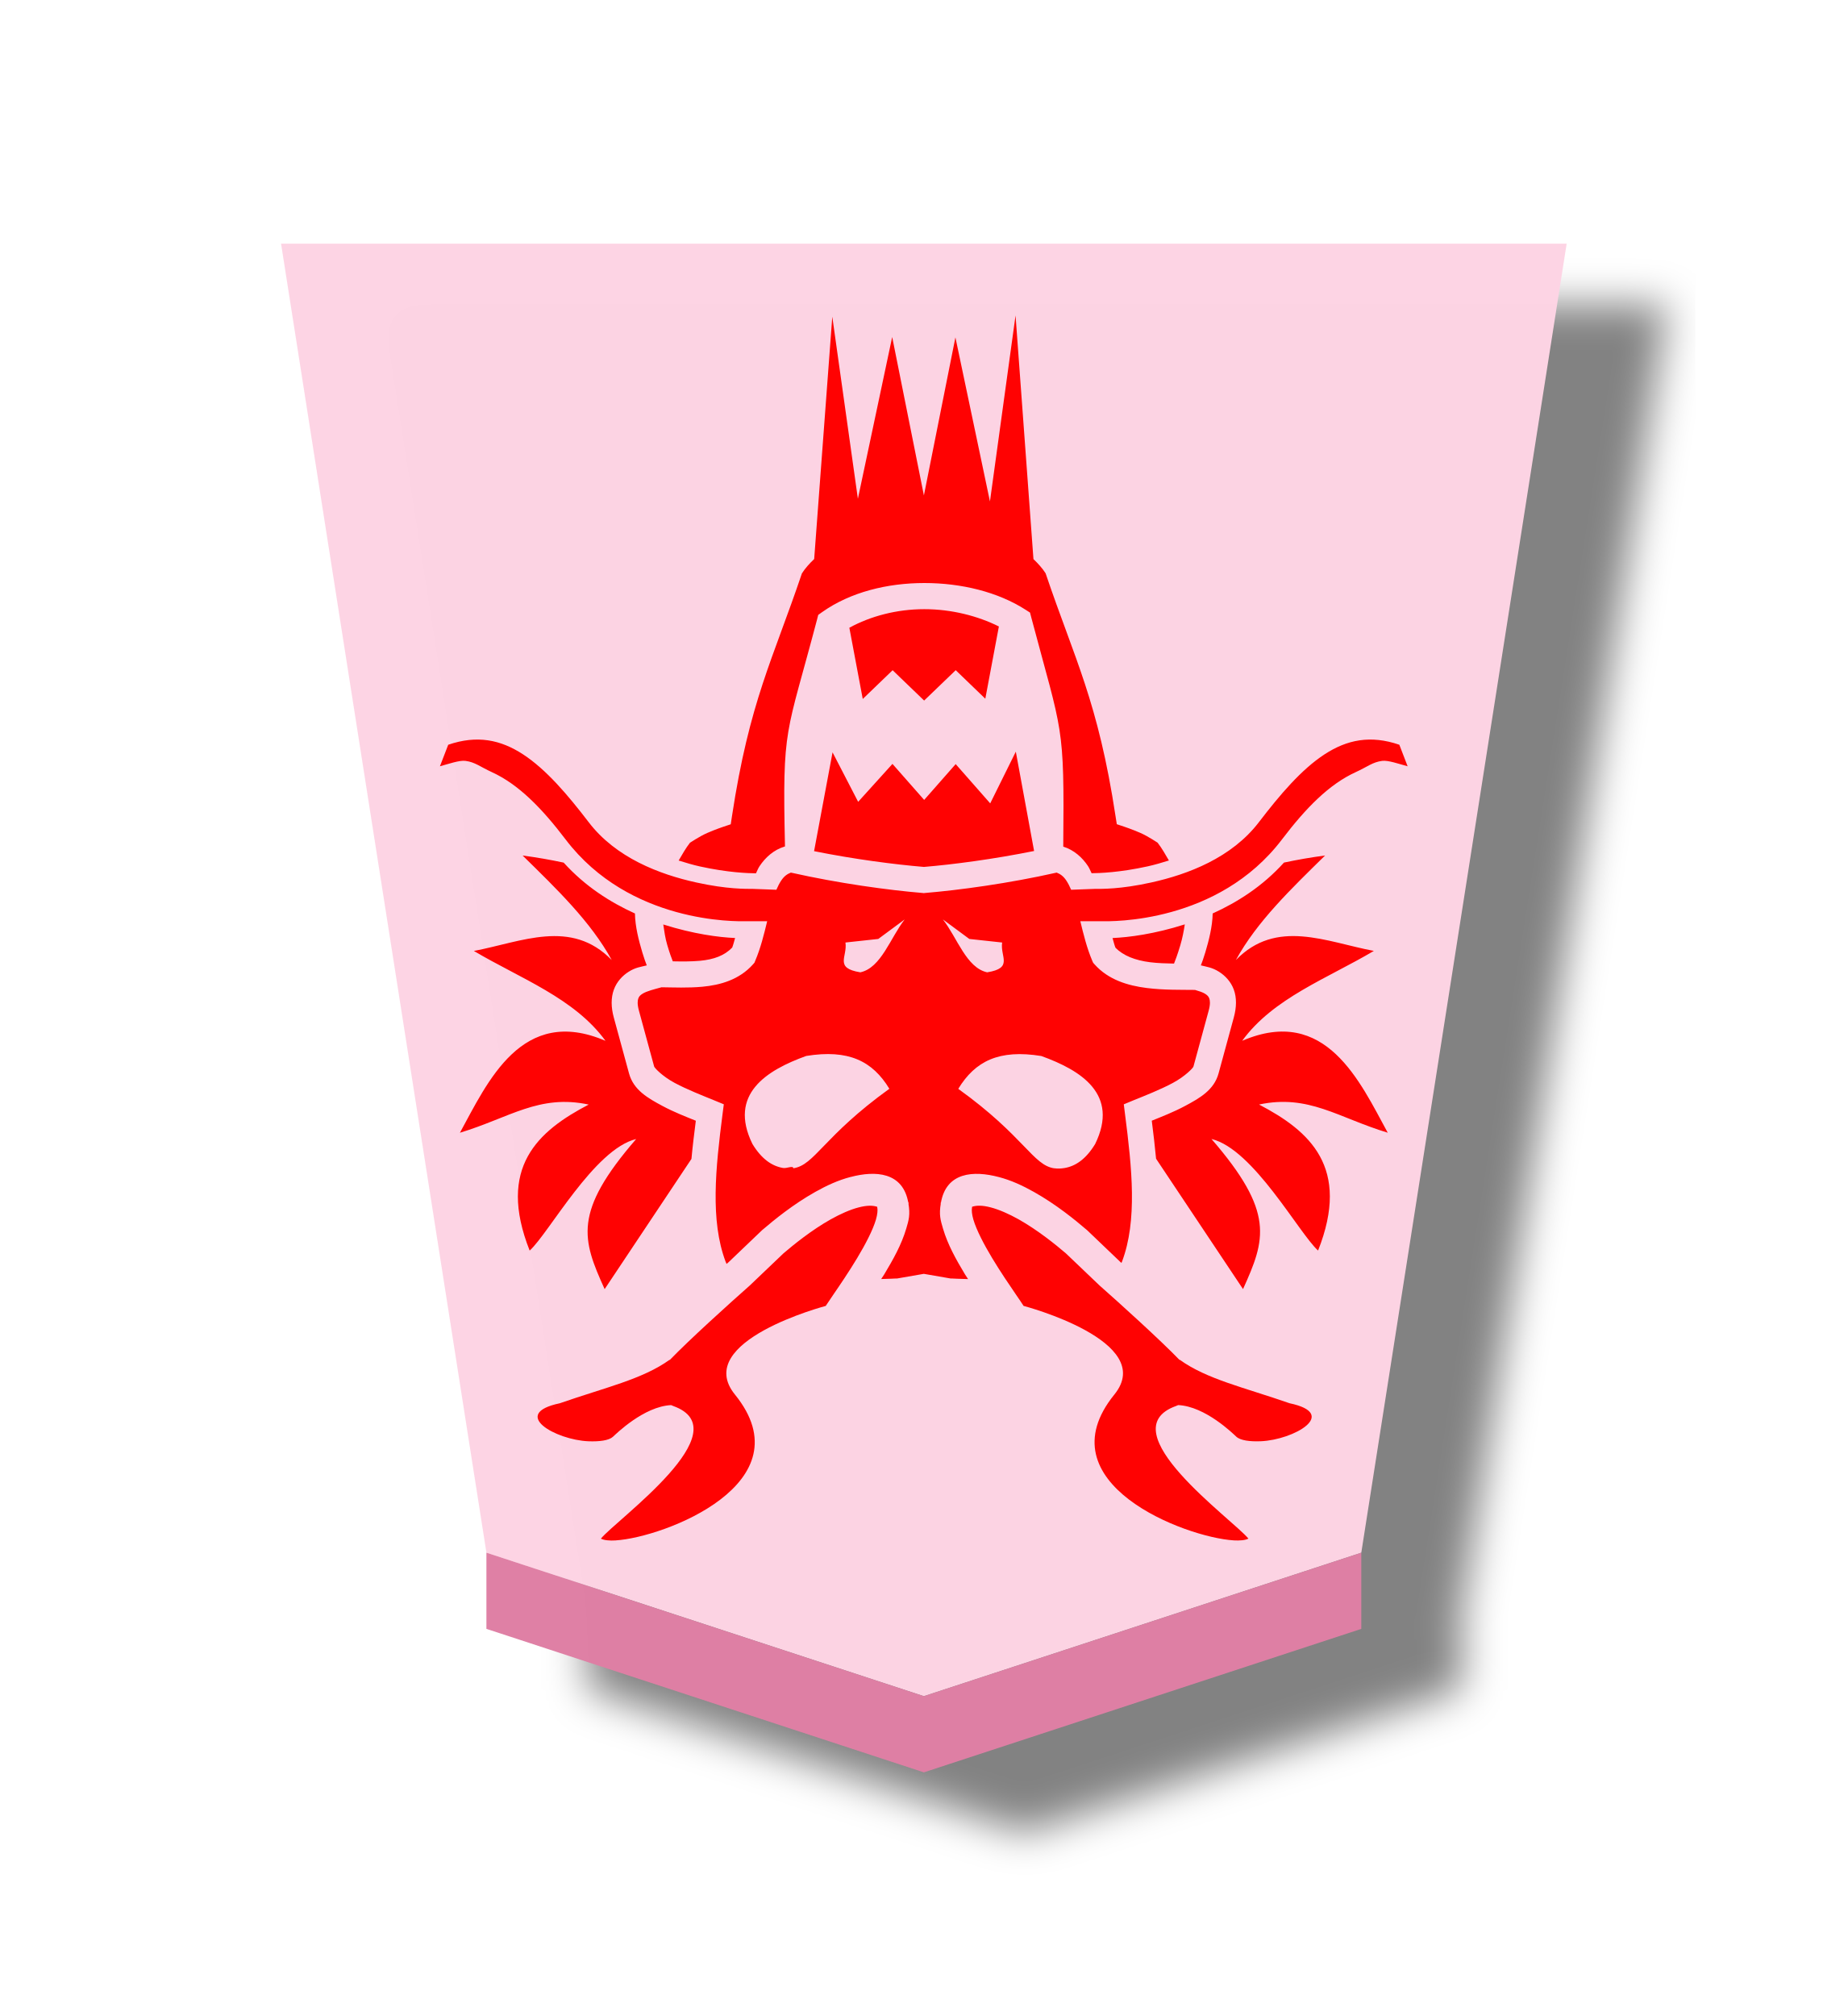
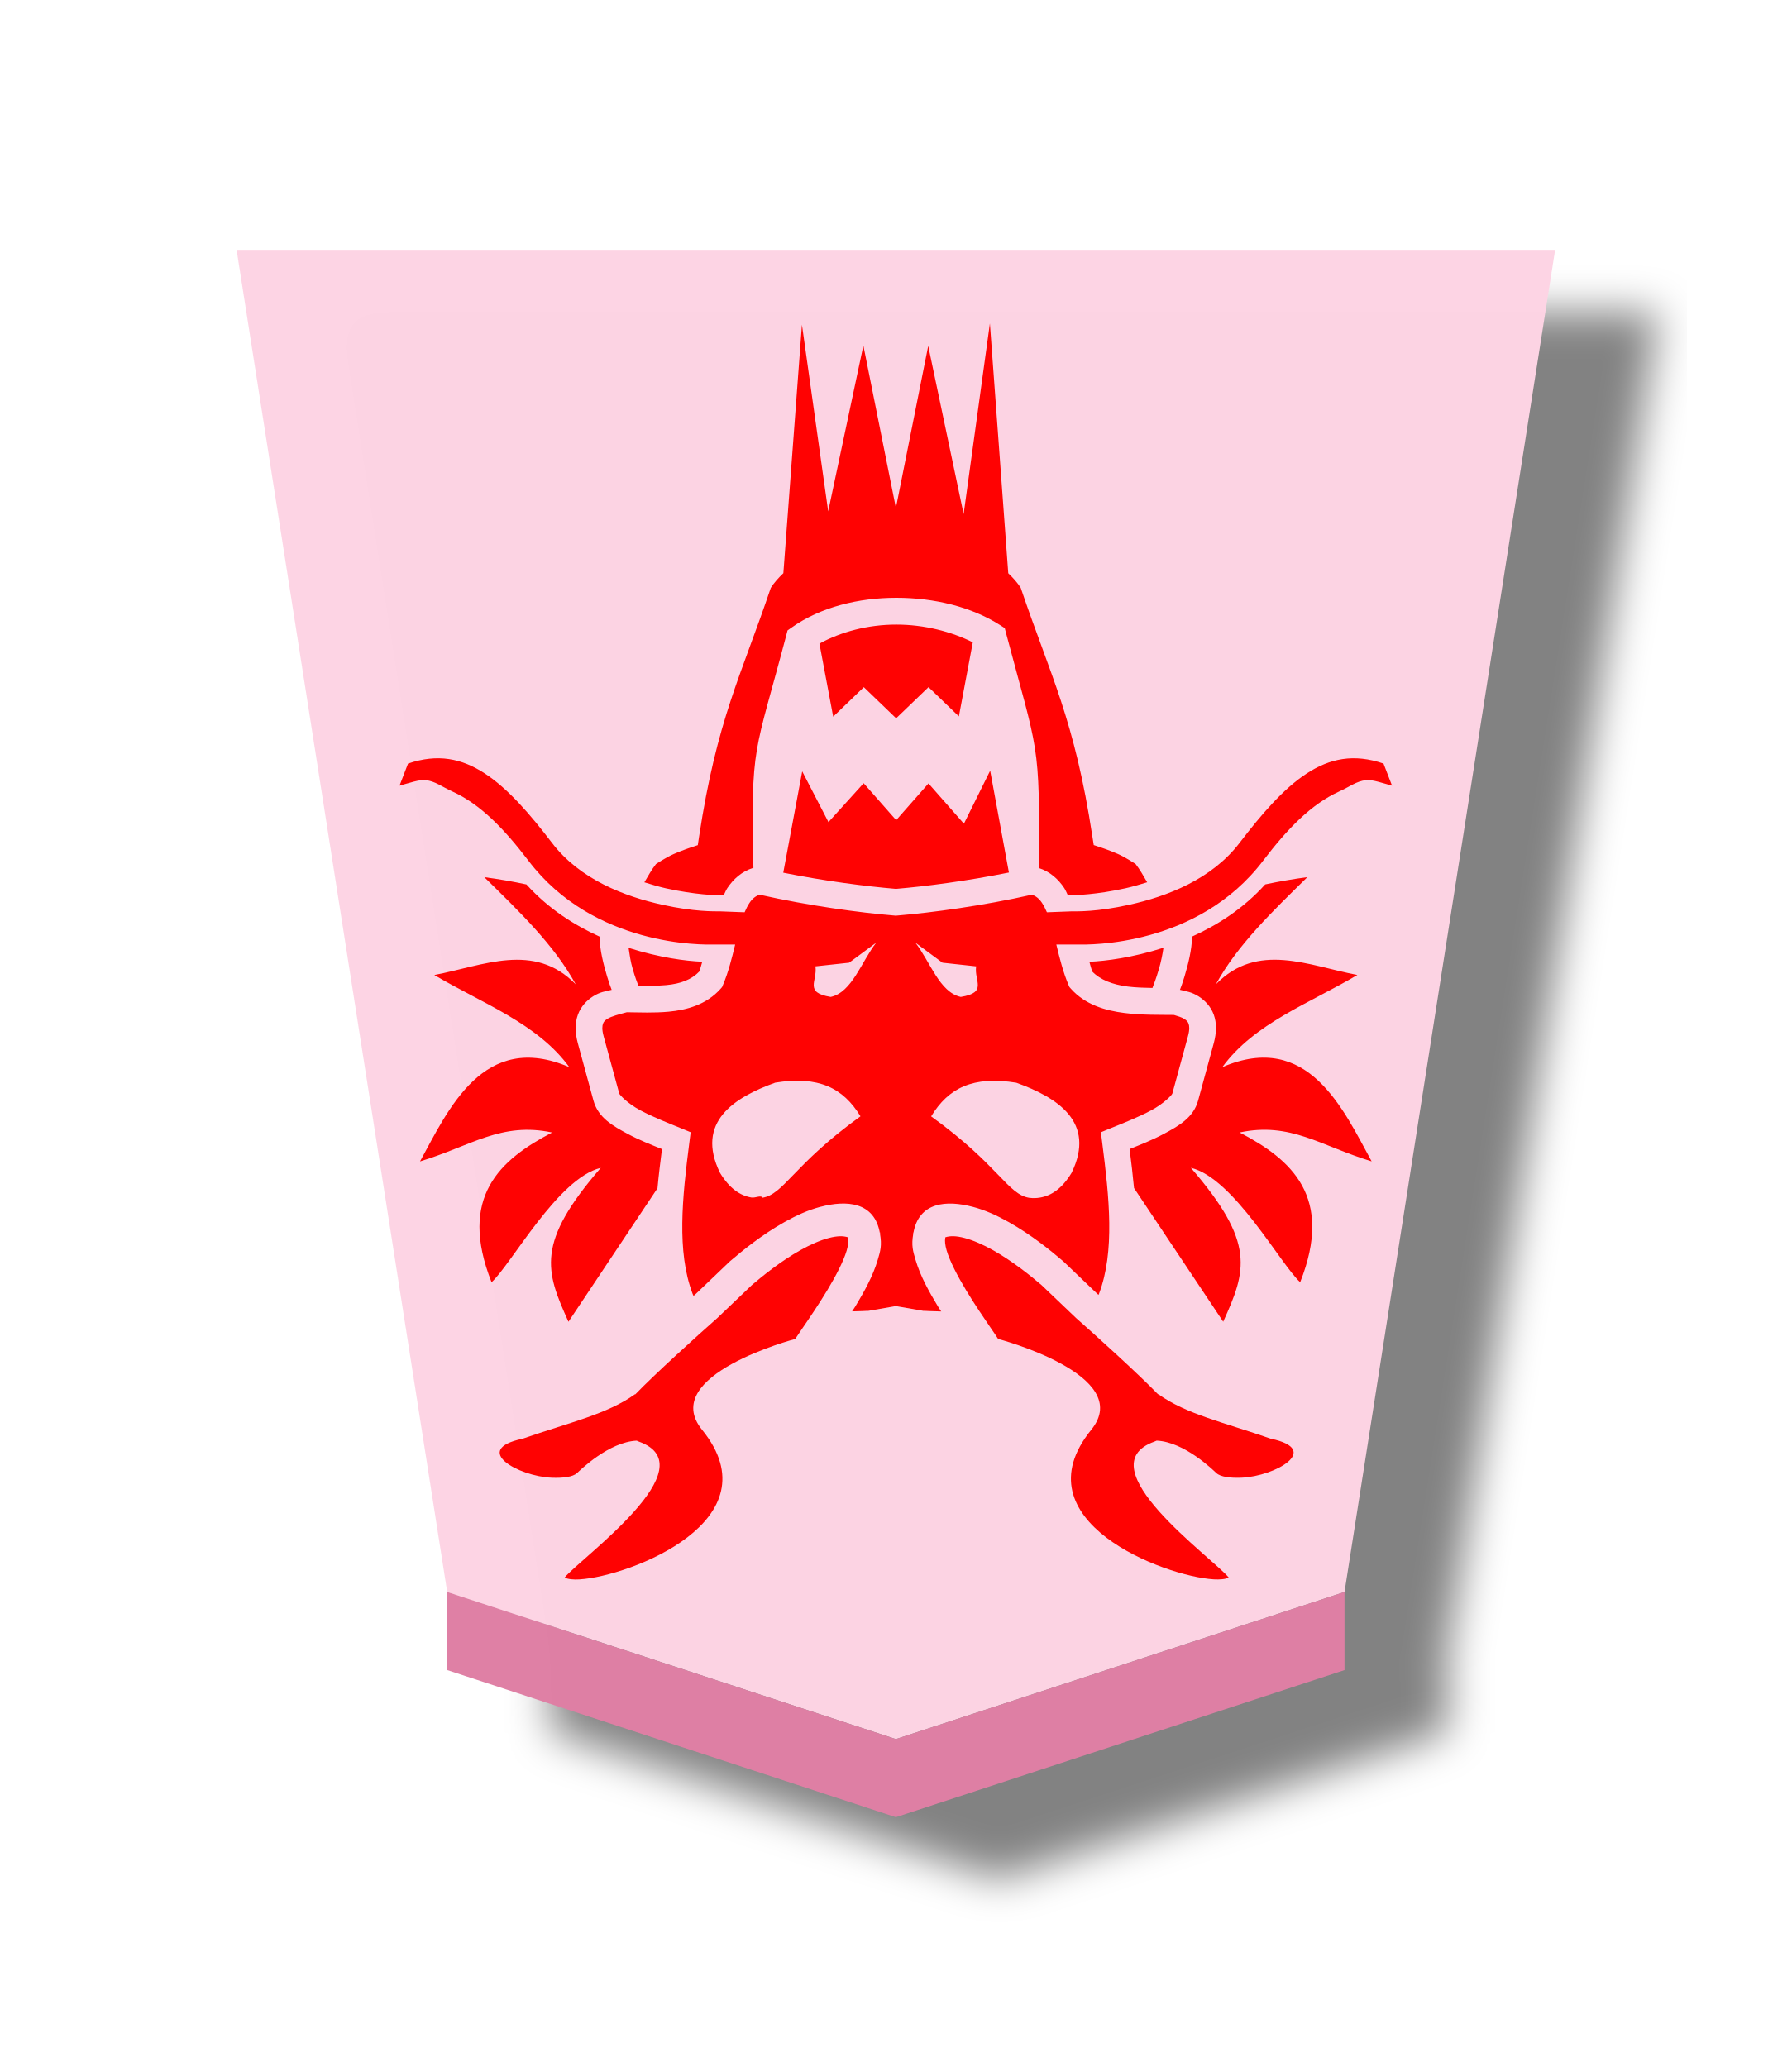
- <svg xmlns="http://www.w3.org/2000/svg" viewBox="0 0 52 60" version="1.1" id="svg7505" width="55" height="60">
+ <svg xmlns="http://www.w3.org/2000/svg" viewBox="0 0 52 60" version="1.1" id="svg7505" width="52" height="60">
  <defs id="defs7477">
    <filter id="a" color-interpolation-filters="sRGB">
      <feFlood flood-opacity=".498" flood-color="#000" result="flood" id="feFlood7466" />
      <feComposite in="flood" in2="SourceGraphic" operator="in" result="composite1" id="feComposite7468" />
      <feGaussianBlur in="composite1" stdDeviation="1" result="blur" id="feGaussianBlur7470" />
      <feOffset dx="5" dy="3" result="offset" id="feOffset7472" />
      <feComposite in="SourceGraphic" in2="offset" result="composite2" id="feComposite7474" />
    </filter>
  </defs>
  <g opacity="0.99" id="g7503" transform="translate(-4.000001)">
    <g transform="matrix(0.6,0,0,0.6,-41.934,-160.851)" filter="url(#a)" fill-opacity="0.992" id="g7483">
      <path d="m 119.89,352.22 21.701,-7.117 10.189,-64.932 H 88 l 10.188,64.932 z" fill="#fdd3e3" id="path7479" />
      <path d="m 98.188,348.882 v -3.78 l 21.702,7.118 21.701,-7.117 v 3.78 L 119.89,356 Z" fill="#de7ea3" id="path7481" />
    </g>
  </g>
  <path id="path3940-9" style="fill:#ff0202;fill-opacity:1;stroke:none;stroke-width:0.938px;stroke-linecap:butt;stroke-linejoin:miter;stroke-opacity:1" d="m 16.83,45.846 c -0.096,0.006 -0.182,0.005 -0.255,-0.004 -0.077,-0.008 -0.141,-0.025 -0.189,-0.049 0.472,-0.576 4.186,-3.217 2.155,-3.947 -0.025,-0.008 -0.041,-0.019 -0.064,-0.027 -0.812,0.038 -1.642,0.86 -1.732,0.942 -0.121,0.111 -0.405,0.147 -0.731,0.134 -0.979,-0.041 -2.341,-0.817 -0.852,-1.131 1.356,-0.472 2.46,-0.713 3.269,-1.294 l 0.004,0.007 c 0.578,-0.599 1.781,-1.687 2.382,-2.217 l 1.004,-0.958 c 0.305,-0.261 0.84,-0.694 1.405,-1.011 0.287,-0.161 0.581,-0.291 0.828,-0.355 0.245,-0.064 0.418,-0.065 0.557,-0.02 -9.37e-4,0.003 -0.002,0.007 0.004,0.033 0.013,0.065 0.004,0.194 -0.042,0.35 -0.092,0.312 -0.313,0.736 -0.559,1.145 -0.246,0.409 -0.516,0.806 -0.711,1.09 -0.097,0.141 -0.173,0.254 -0.224,0.333 0,0 -3.991,1.048 -2.703,2.637 2.137,2.635 -2.109,4.252 -3.547,4.341 z m 18.388,0 v -0.002 c -1.438,-0.089 -5.684,-1.706 -3.547,-4.341 1.289,-1.589 -2.703,-2.637 -2.703,-2.637 -0.05,-0.08 -0.127,-0.192 -0.224,-0.333 -0.195,-0.285 -0.465,-0.681 -0.711,-1.09 -0.246,-0.409 -0.467,-0.833 -0.559,-1.145 -0.046,-0.156 -0.055,-0.285 -0.042,-0.35 0.005,-0.026 0.005,-0.03 0.004,-0.033 0.139,-0.045 0.313,-0.044 0.557,0.02 0.247,0.065 0.541,0.194 0.828,0.355 0.565,0.318 1.1,0.75 1.405,1.011 l 1.004,0.958 c 0.601,0.53 1.804,1.619 2.382,2.217 l 0.004,-0.007 c 0.809,0.581 1.913,0.822 3.269,1.294 1.488,0.313 0.127,1.089 -0.852,1.131 -0.326,0.014 -0.61,-0.023 -0.731,-0.134 -0.09,-0.082 -0.919,-0.904 -1.732,-0.942 -0.024,0.009 -0.039,0.019 -0.064,0.027 -2.032,0.729 1.683,3.371 2.155,3.947 -0.048,0.025 -0.111,0.041 -0.189,0.049 -0.073,0.008 -0.159,0.009 -0.255,0.004 z M 16.498,38.367 c -0.67,-1.481 -0.952,-2.284 0.938,-4.467 -1.247,0.299 -2.6,2.806 -3.17,3.32 -0.978,-2.473 0.245,-3.558 1.757,-4.346 -1.474,-0.315 -2.354,0.391 -3.833,0.839 0.824,-1.506 1.841,-3.806 4.333,-2.736 -0.925,-1.272 -2.538,-1.857 -3.918,-2.675 1.418,-0.268 2.895,-0.972 4.104,0.271 -0.627,-1.147 -1.65,-2.126 -2.653,-3.111 0.416,0.054 0.822,0.126 1.222,0.211 0.642,0.709 1.386,1.18 2.122,1.514 0.007,0.393 0.113,0.801 0.22,1.16 0.064,0.214 0.082,0.247 0.132,0.385 -0.182,0.046 -0.333,0.058 -0.542,0.191 -0.177,0.112 -0.35,0.29 -0.438,0.531 -0.088,0.242 -0.085,0.523 -0.002,0.828 l 0.454,1.666 c 0.135,0.496 0.565,0.737 0.995,0.967 0.34,0.182 0.682,0.314 0.993,0.44 -0.048,0.377 -0.095,0.756 -0.13,1.136 z m 19.003,0 -2.589,-3.881 c -0.035,-0.379 -0.081,-0.757 -0.128,-1.132 0.311,-0.126 0.653,-0.258 0.993,-0.44 0.43,-0.23 0.86,-0.471 0.995,-0.967 l 0.454,-1.666 c 0.083,-0.305 0.088,-0.587 0,-0.828 -0.088,-0.242 -0.263,-0.419 -0.44,-0.531 -0.209,-0.132 -0.359,-0.144 -0.541,-0.191 0.05,-0.138 0.068,-0.171 0.132,-0.385 0.107,-0.358 0.212,-0.767 0.22,-1.16 0.736,-0.334 1.48,-0.804 2.122,-1.514 0.4,-0.085 0.807,-0.156 1.224,-0.211 -1.003,0.986 -2.028,1.965 -2.655,3.111 1.209,-1.243 2.689,-0.539 4.106,-0.271 -1.379,0.818 -2.994,1.403 -3.919,2.675 2.492,-1.07 3.51,1.23 4.333,2.736 -1.479,-0.448 -2.357,-1.154 -3.831,-0.839 1.512,0.788 2.735,1.873 1.757,4.346 -0.569,-0.514 -1.925,-3.022 -3.172,-3.32 1.89,2.183 1.608,2.986 0.938,4.467 z m -8.18,-0.299 c -0.237,-0.006 -0.471,-0.015 -0.497,-0.018 -0.005,-6.56e-4 -0.013,0.002 -0.018,0.002 L 25.999,37.912 25.193,38.052 c -0.006,4.7e-4 -0.014,-0.003 -0.02,-0.002 -0.022,0.003 -0.236,0.011 -0.443,0.016 0.033,-0.053 0.059,-0.087 0.092,-0.141 0.265,-0.442 0.512,-0.88 0.654,-1.361 0.072,-0.245 0.125,-0.409 0.062,-0.76 0.002,0.015 0.009,0.025 0.011,0.04 -0.006,-0.073 -0.012,-0.083 -0.013,-0.084 0.004,0.019 -0.001,0.026 0.002,0.044 -0.155,-0.926 -0.979,-0.97 -1.717,-0.775 h -0.004 c -0.369,0.096 -0.712,0.255 -1.05,0.445 -0.662,0.372 -1.227,0.835 -1.556,1.116 l -0.02,0.016 -0.995,0.951 c -0.017,0.015 -0.05,0.044 -0.068,0.06 -0.003,-0.007 -0.029,-0.064 -0.029,-0.064 v -0.002 c -0.464,-1.228 -0.297,-2.794 -0.092,-4.39 l 0.038,-0.295 -0.277,-0.114 c -0.355,-0.145 -0.814,-0.324 -1.184,-0.522 -0.37,-0.198 -0.601,-0.447 -0.612,-0.487 l -0.454,-1.666 c -0.054,-0.198 -0.039,-0.303 -0.018,-0.361 0.021,-0.058 0.052,-0.094 0.126,-0.141 0.12,-0.076 0.34,-0.131 0.566,-0.192 0.368,0.004 0.782,0.024 1.215,-0.016 0.53,-0.049 1.098,-0.206 1.508,-0.667 l 0.042,-0.048 0.024,-0.059 c 0.161,-0.378 0.26,-0.784 0.355,-1.176 h -0.625 c -0.294,0.008 -3.471,0.071 -5.374,-2.432 -0.719,-0.946 -1.408,-1.644 -2.197,-2.005 -0.345,-0.158 -0.498,-0.298 -0.786,-0.335 -0.178,-0.023 -0.494,0.089 -0.759,0.161 l 0.247,-0.641 c 0.86,-0.295 1.559,-0.149 2.224,0.284 0.691,0.45 1.332,1.205 1.953,2.016 0.811,1.066 2.116,1.559 3.207,1.799 0.927,0.204 1.475,0.189 1.691,0.191 l 0.693,0.026 c 0.045,-0.106 0.093,-0.198 0.143,-0.273 0.089,-0.135 0.18,-0.195 0.288,-0.238 1.423,0.32 2.901,0.522 3.925,0.607 l 0.031,0.004 0.033,-0.004 c 1.024,-0.085 2.5,-0.286 3.923,-0.607 0.108,0.043 0.198,0.103 0.288,0.238 0.05,0.075 0.098,0.168 0.143,0.273 l 0.694,-0.026 c 0.216,-9.37e-4 0.765,0.014 1.691,-0.191 1.09,-0.24 2.396,-0.734 3.207,-1.799 0.622,-0.811 1.262,-1.566 1.953,-2.016 0.666,-0.433 1.364,-0.579 2.224,-0.284 l 0.247,0.641 c -0.265,-0.072 -0.581,-0.184 -0.759,-0.161 -0.288,0.038 -0.441,0.178 -0.786,0.335 -0.789,0.36 -1.478,1.059 -2.197,2.005 -1.903,2.502 -5.08,2.44 -5.374,2.432 h -0.627 c 0.095,0.392 0.195,0.799 0.355,1.176 l 0.026,0.059 0.042,0.048 c 0.413,0.464 0.998,0.635 1.556,0.705 0.516,0.065 1.024,0.051 1.435,0.057 0.12,0.035 0.228,0.069 0.299,0.114 0.074,0.047 0.105,0.083 0.126,0.141 0.021,0.058 0.036,0.163 -0.018,0.361 l -0.454,1.666 c -0.011,0.04 -0.244,0.289 -0.614,0.487 -0.37,0.198 -0.828,0.378 -1.184,0.522 l -0.275,0.114 0.037,0.295 c 0.205,1.597 0.373,3.164 -0.092,4.392 -5.1e-5,1.22e-4 -0.014,0.031 -0.015,0.033 -0.009,-0.008 -0.025,-0.022 -0.033,-0.029 l -0.995,-0.951 -0.02,-0.016 c -0.328,-0.281 -0.894,-0.744 -1.556,-1.116 -0.338,-0.19 -0.681,-0.349 -1.05,-0.445 h -0.002 c -0.739,-0.195 -1.565,-0.152 -1.719,0.777 0.003,-0.019 -3.93e-4,-0.026 0.004,-0.046 -3.47e-4,0.002 -0.007,0.012 -0.013,0.084 0.002,-0.014 0.007,-0.024 0.009,-0.038 -0.062,0.349 -0.008,0.514 0.064,0.759 0.142,0.482 0.389,0.92 0.654,1.361 0.033,0.055 0.06,0.089 0.093,0.143 z m -5.208,-3.298 c 0.637,-0.091 0.894,-0.95 2.86,-2.366 -0.503,-0.827 -1.217,-1.18 -2.474,-0.977 -1.179,0.424 -2.327,1.138 -1.603,2.618 0.273,0.45 0.581,0.66 0.913,0.716 0.112,0.019 0.301,-0.081 0.304,0.007 z m 7.771,0 c 0.091,0.013 0.19,0.012 0.302,-0.007 0.331,-0.056 0.64,-0.266 0.913,-0.716 0.724,-1.48 -0.424,-2.194 -1.603,-2.618 -1.257,-0.204 -1.969,0.15 -2.472,0.977 1.967,1.415 2.223,2.275 2.86,2.366 z m -5.774,-5.832 c 0.619,-0.135 0.891,-1.025 1.319,-1.574 l -0.786,0.581 -0.977,0.106 c 0.065,0.423 -0.345,0.76 0.443,0.887 z m 3.775,0 c 0.788,-0.127 0.38,-0.464 0.445,-0.887 l -0.977,-0.106 -0.786,-0.581 c 0.428,0.549 0.698,1.439 1.317,1.574 z m 5.561,-0.26 c -0.242,-0.004 -0.484,-0.012 -0.711,-0.04 -0.449,-0.057 -0.802,-0.196 -1.033,-0.434 -0.032,-0.083 -0.058,-0.188 -0.086,-0.286 0.486,-0.022 1.242,-0.117 2.151,-0.407 -0.03,0.197 -0.07,0.407 -0.132,0.616 -0.091,0.307 -0.152,0.456 -0.189,0.552 z m -14.919,-0.066 c -0.044,-0.117 -0.085,-0.215 -0.165,-0.486 -0.063,-0.212 -0.089,-0.413 -0.119,-0.612 0.904,0.286 1.654,0.382 2.138,0.403 -0.028,0.097 -0.054,0.202 -0.086,0.284 -0.231,0.239 -0.543,0.355 -0.96,0.394 -0.252,0.023 -0.528,0.022 -0.808,0.016 z m 2.475,-2.62 c -0.237,-0.003 -0.831,-0.021 -1.669,-0.205 -0.205,-0.045 -0.419,-0.11 -0.632,-0.176 0.106,-0.181 0.209,-0.365 0.337,-0.53 -0.006,0.008 0.273,-0.186 0.52,-0.293 0.247,-0.107 0.469,-0.181 0.469,-0.181 l 0.225,-0.075 0.035,-0.235 c 0.52,-3.42 1.22,-4.675 2.083,-7.232 0.101,-0.157 0.227,-0.296 0.365,-0.427 l 0.539,-7.214 0.762,5.42 1.021,-4.814 0.944,4.715 0.938,-4.704 1.028,4.883 0.762,-5.536 0.533,7.252 c 0.136,0.13 0.261,0.267 0.361,0.421 0.864,2.557 1.563,3.813 2.083,7.234 l 0.037,0.235 0.224,0.075 c 0,0 0.224,0.074 0.471,0.181 0.247,0.107 0.525,0.301 0.519,0.293 0.128,0.165 0.231,0.35 0.337,0.531 -0.212,0.066 -0.426,0.129 -0.63,0.174 -0.84,0.185 -1.435,0.202 -1.671,0.205 -0.036,-0.07 -0.063,-0.145 -0.106,-0.211 -0.169,-0.255 -0.415,-0.48 -0.738,-0.581 0.035,-3.703 -0.023,-3.321 -0.951,-6.818 l -0.038,-0.147 -0.126,-0.081 c -0.834,-0.537 -1.925,-0.799 -3.02,-0.799 -1.094,4.5e-4 -2.198,0.267 -3.044,0.867 l -0.114,0.081 -0.035,0.136 c -0.925,3.513 -1.036,3.126 -0.955,6.756 l -0.009,0.002 c -0.328,0.099 -0.577,0.328 -0.748,0.585 -0.044,0.066 -0.071,0.141 -0.106,0.211 z m 4.995,-0.191 c -0.867,-0.073 -2.064,-0.227 -3.265,-0.469 l 0.55,-2.941 0.762,1.473 1.021,-1.129 0.944,1.072 0.938,-1.066 1.028,1.169 0.762,-1.539 0.544,2.956 c -1.207,0.244 -2.412,0.402 -3.284,0.475 z m 0.011,-4.951 -0.938,-0.903 -0.889,0.856 -0.399,-2.12 c 0.63,-0.346 1.414,-0.553 2.23,-0.553 0.81,-3.26e-4 1.591,0.201 2.221,0.515 L 27.829,20.795 26.948,19.946 Z" />
</svg>
